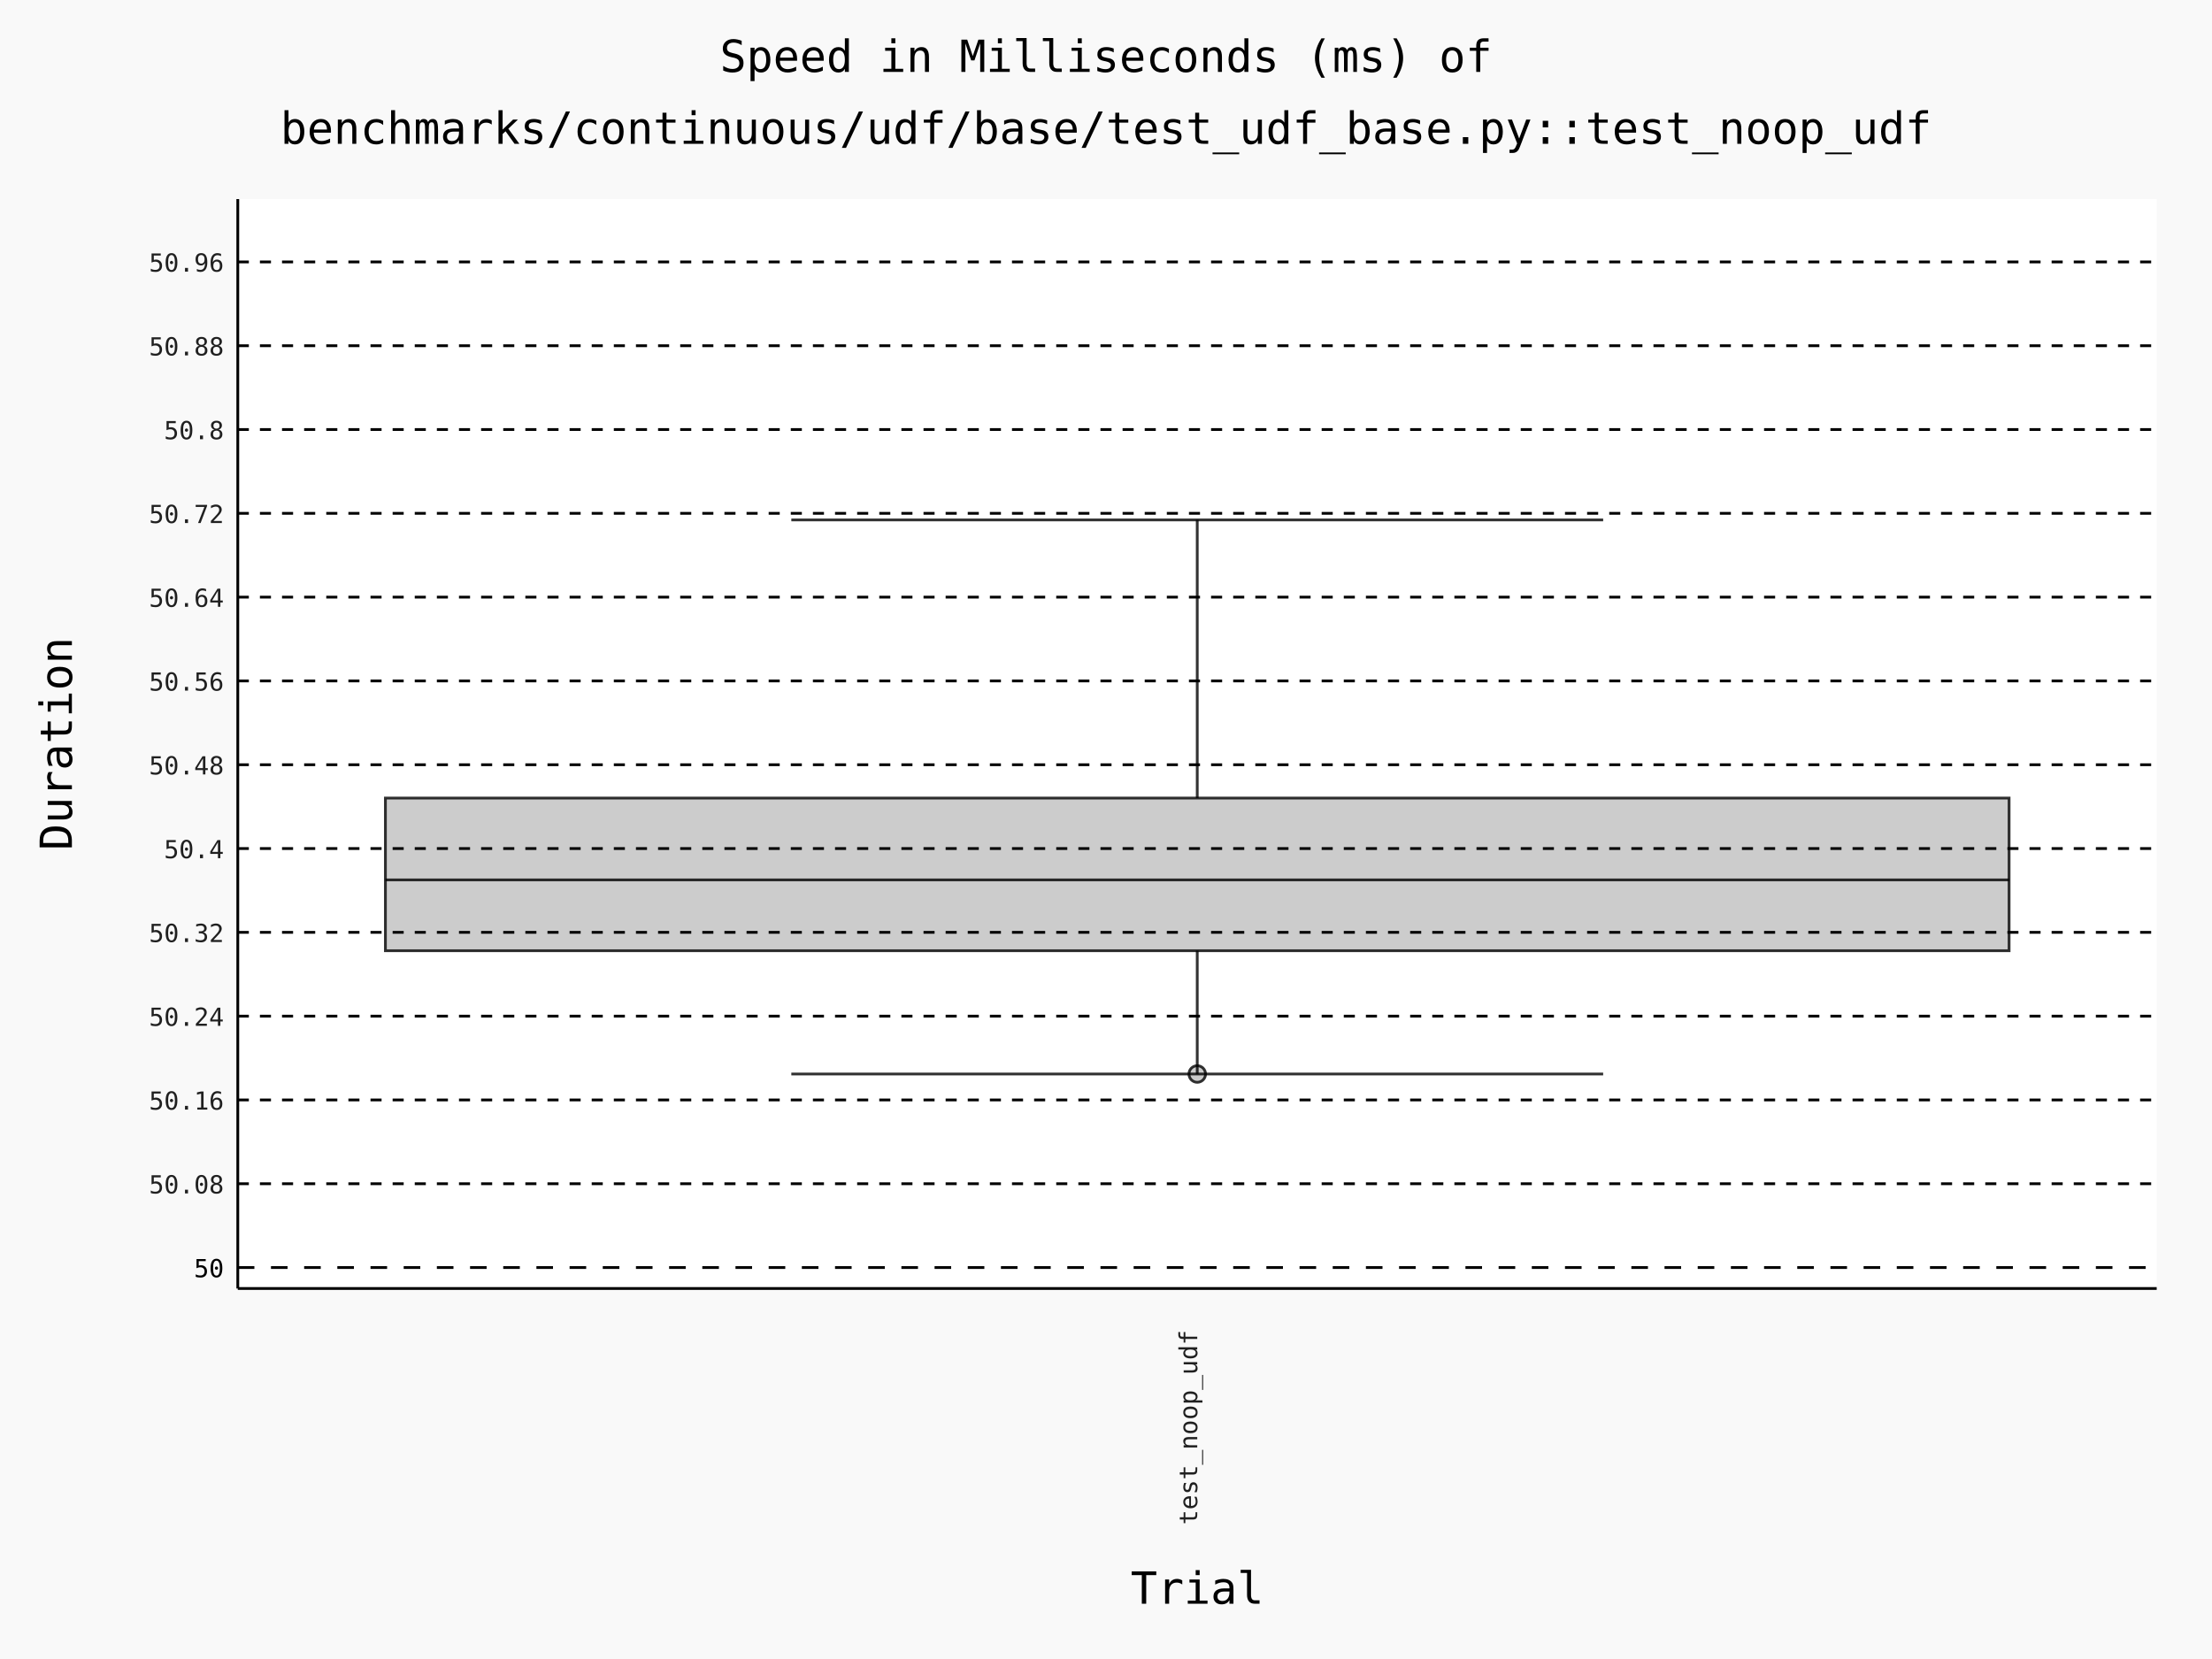
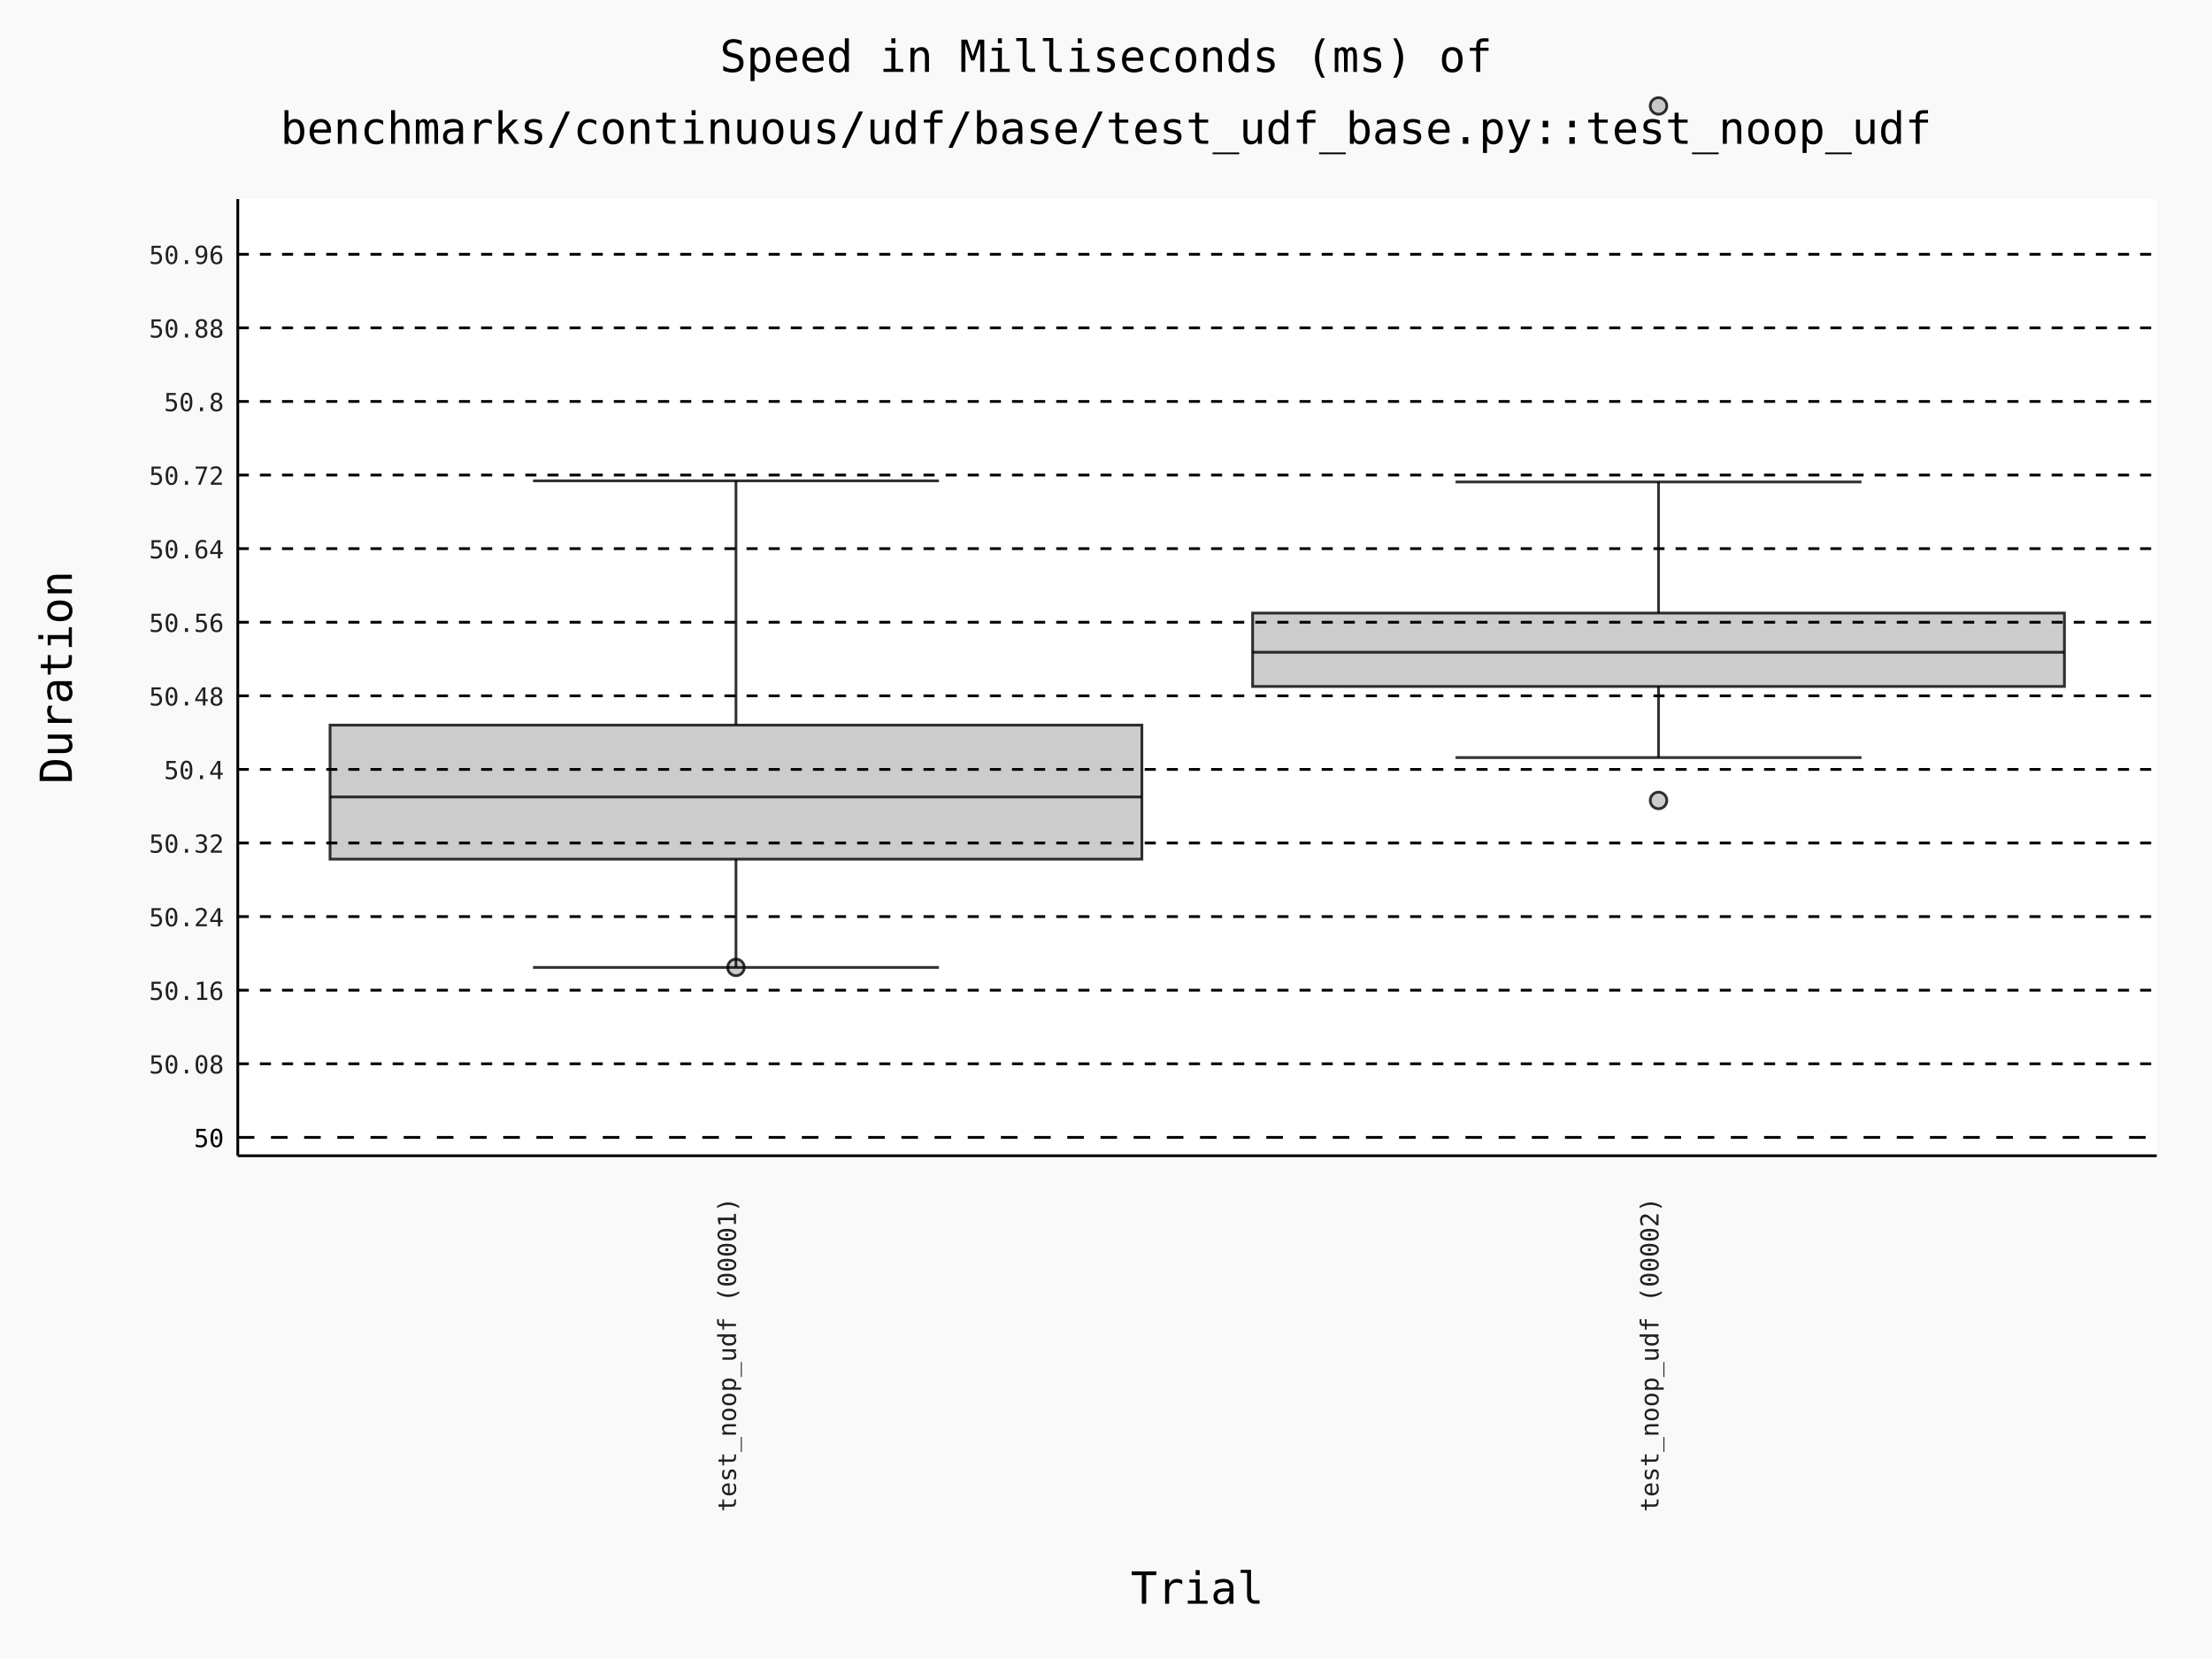
- <svg xmlns="http://www.w3.org/2000/svg" id="chart-77bd668f-9e37-47a2-afbc-ec57115e7f91" class="pygal-chart" viewBox="0 0 800 600">
+ <svg xmlns="http://www.w3.org/2000/svg" id="chart-9dee133d-2ed4-4df5-9466-b2bed8804240" class="pygal-chart" viewBox="0 0 800 600">
  <defs>
-     <style type="text/css">#chart-77bd668f-9e37-47a2-afbc-ec57115e7f91{-webkit-user-select:none;-webkit-font-smoothing:antialiased;font-family:Consolas,"Deja Vu Sans Mono","Bitstream Vera Sans Mono","Courier New",monospace}#chart-77bd668f-9e37-47a2-afbc-ec57115e7f91 .title{font-family:Consolas,"Deja Vu Sans Mono","Bitstream Vera Sans Mono","Courier New",monospace;font-size:16px}#chart-77bd668f-9e37-47a2-afbc-ec57115e7f91 .legends .legend text{font-family:Consolas,"Deja Vu Sans Mono","Bitstream Vera Sans Mono","Courier New",monospace;font-size:14px}#chart-77bd668f-9e37-47a2-afbc-ec57115e7f91 .axis text{font-family:Consolas,"Deja Vu Sans Mono","Bitstream Vera Sans Mono","Courier New",monospace;font-size:10px}#chart-77bd668f-9e37-47a2-afbc-ec57115e7f91 .axis text.major{font-family:Consolas,"Deja Vu Sans Mono","Bitstream Vera Sans Mono","Courier New",monospace;font-size:10px}#chart-77bd668f-9e37-47a2-afbc-ec57115e7f91 .text-overlay text.value{font-family:Consolas,"Deja Vu Sans Mono","Bitstream Vera Sans Mono","Courier New",monospace;font-size:16px}#chart-77bd668f-9e37-47a2-afbc-ec57115e7f91 .text-overlay text.label{font-family:Consolas,"Deja Vu Sans Mono","Bitstream Vera Sans Mono","Courier New",monospace;font-size:10px}#chart-77bd668f-9e37-47a2-afbc-ec57115e7f91 .tooltip{font-family:Consolas,"Deja Vu Sans Mono","Bitstream Vera Sans Mono","Courier New",monospace;font-size:14px}#chart-77bd668f-9e37-47a2-afbc-ec57115e7f91 text.no_data{font-family:Consolas,"Deja Vu Sans Mono","Bitstream Vera Sans Mono","Courier New",monospace;font-size:64px}
- #chart-77bd668f-9e37-47a2-afbc-ec57115e7f91{background-color:rgba(249,249,249,1)}#chart-77bd668f-9e37-47a2-afbc-ec57115e7f91 path,#chart-77bd668f-9e37-47a2-afbc-ec57115e7f91 line,#chart-77bd668f-9e37-47a2-afbc-ec57115e7f91 rect,#chart-77bd668f-9e37-47a2-afbc-ec57115e7f91 circle{-webkit-transition:150ms;-moz-transition:150ms;transition:150ms}#chart-77bd668f-9e37-47a2-afbc-ec57115e7f91 .graph &gt; .background{fill:rgba(249,249,249,1)}#chart-77bd668f-9e37-47a2-afbc-ec57115e7f91 .plot &gt; .background{fill:rgba(255,255,255,1)}#chart-77bd668f-9e37-47a2-afbc-ec57115e7f91 .graph{fill:rgba(0,0,0,.87)}#chart-77bd668f-9e37-47a2-afbc-ec57115e7f91 text.no_data{fill:rgba(0,0,0,1)}#chart-77bd668f-9e37-47a2-afbc-ec57115e7f91 .title{fill:rgba(0,0,0,1)}#chart-77bd668f-9e37-47a2-afbc-ec57115e7f91 .legends .legend text{fill:rgba(0,0,0,.87)}#chart-77bd668f-9e37-47a2-afbc-ec57115e7f91 .legends .legend:hover text{fill:rgba(0,0,0,1)}#chart-77bd668f-9e37-47a2-afbc-ec57115e7f91 .axis .line{stroke:rgba(0,0,0,1)}#chart-77bd668f-9e37-47a2-afbc-ec57115e7f91 .axis .guide.line{stroke:rgba(0,0,0,.54)}#chart-77bd668f-9e37-47a2-afbc-ec57115e7f91 .axis .major.line{stroke:rgba(0,0,0,.87)}#chart-77bd668f-9e37-47a2-afbc-ec57115e7f91 .axis text.major{fill:rgba(0,0,0,1)}#chart-77bd668f-9e37-47a2-afbc-ec57115e7f91 .axis.y .guides:hover .guide.line,#chart-77bd668f-9e37-47a2-afbc-ec57115e7f91 .line-graph .axis.x .guides:hover .guide.line,#chart-77bd668f-9e37-47a2-afbc-ec57115e7f91 .stackedline-graph .axis.x .guides:hover .guide.line,#chart-77bd668f-9e37-47a2-afbc-ec57115e7f91 .xy-graph .axis.x .guides:hover .guide.line{stroke:rgba(0,0,0,1)}#chart-77bd668f-9e37-47a2-afbc-ec57115e7f91 .axis .guides:hover text{fill:rgba(0,0,0,1)}#chart-77bd668f-9e37-47a2-afbc-ec57115e7f91 .reactive{fill-opacity:.7;stroke-opacity:.8;stroke-width:1}#chart-77bd668f-9e37-47a2-afbc-ec57115e7f91 .ci{stroke:rgba(0,0,0,.87)}#chart-77bd668f-9e37-47a2-afbc-ec57115e7f91 .reactive.active,#chart-77bd668f-9e37-47a2-afbc-ec57115e7f91 .active .reactive{fill-opacity:.8;stroke-opacity:.9;stroke-width:4}#chart-77bd668f-9e37-47a2-afbc-ec57115e7f91 .ci .reactive.active{stroke-width:1.5}#chart-77bd668f-9e37-47a2-afbc-ec57115e7f91 .series text{fill:rgba(0,0,0,1)}#chart-77bd668f-9e37-47a2-afbc-ec57115e7f91 .tooltip rect{fill:rgba(255,255,255,1);stroke:rgba(0,0,0,1);-webkit-transition:opacity 150ms;-moz-transition:opacity 150ms;transition:opacity 150ms}#chart-77bd668f-9e37-47a2-afbc-ec57115e7f91 .tooltip .label{fill:rgba(0,0,0,.87)}#chart-77bd668f-9e37-47a2-afbc-ec57115e7f91 .tooltip .label{fill:rgba(0,0,0,.87)}#chart-77bd668f-9e37-47a2-afbc-ec57115e7f91 .tooltip .legend{font-size:.8em;fill:rgba(0,0,0,.54)}#chart-77bd668f-9e37-47a2-afbc-ec57115e7f91 .tooltip .x_label{font-size:.6em;fill:rgba(0,0,0,1)}#chart-77bd668f-9e37-47a2-afbc-ec57115e7f91 .tooltip .xlink{font-size:.5em;text-decoration:underline}#chart-77bd668f-9e37-47a2-afbc-ec57115e7f91 .tooltip .value{font-size:1.5em}#chart-77bd668f-9e37-47a2-afbc-ec57115e7f91 .bound{font-size:.5em}#chart-77bd668f-9e37-47a2-afbc-ec57115e7f91 .max-value{font-size:.75em;fill:rgba(0,0,0,.54)}#chart-77bd668f-9e37-47a2-afbc-ec57115e7f91 .map-element{fill:rgba(255,255,255,1);stroke:rgba(0,0,0,.54) !important}#chart-77bd668f-9e37-47a2-afbc-ec57115e7f91 .map-element .reactive{fill-opacity:inherit;stroke-opacity:inherit}#chart-77bd668f-9e37-47a2-afbc-ec57115e7f91 .color-0,#chart-77bd668f-9e37-47a2-afbc-ec57115e7f91 .color-0 a:visited{stroke:#000000;fill:#000000}#chart-77bd668f-9e37-47a2-afbc-ec57115e7f91 .text-overlay .color-0 text{fill:white}
- #chart-77bd668f-9e37-47a2-afbc-ec57115e7f91 text.no_data{text-anchor:middle}#chart-77bd668f-9e37-47a2-afbc-ec57115e7f91 .guide.line{fill:none}#chart-77bd668f-9e37-47a2-afbc-ec57115e7f91 .centered{text-anchor:middle}#chart-77bd668f-9e37-47a2-afbc-ec57115e7f91 .title{text-anchor:middle}#chart-77bd668f-9e37-47a2-afbc-ec57115e7f91 .legends .legend text{fill-opacity:1}#chart-77bd668f-9e37-47a2-afbc-ec57115e7f91 .axis.x text{text-anchor:middle}#chart-77bd668f-9e37-47a2-afbc-ec57115e7f91 .axis.x:not(.web) text[transform]{text-anchor:start}#chart-77bd668f-9e37-47a2-afbc-ec57115e7f91 .axis.x:not(.web) text[transform].backwards{text-anchor:end}#chart-77bd668f-9e37-47a2-afbc-ec57115e7f91 .axis.y text{text-anchor:end}#chart-77bd668f-9e37-47a2-afbc-ec57115e7f91 .axis.y text[transform].backwards{text-anchor:start}#chart-77bd668f-9e37-47a2-afbc-ec57115e7f91 .axis.y2 text{text-anchor:start}#chart-77bd668f-9e37-47a2-afbc-ec57115e7f91 .axis.y2 text[transform].backwards{text-anchor:end}#chart-77bd668f-9e37-47a2-afbc-ec57115e7f91 .axis .guide.line{stroke-dasharray:4,4;stroke:black}#chart-77bd668f-9e37-47a2-afbc-ec57115e7f91 .axis .major.guide.line{stroke-dasharray:6,6;stroke:black}#chart-77bd668f-9e37-47a2-afbc-ec57115e7f91 .horizontal .axis.y .guide.line,#chart-77bd668f-9e37-47a2-afbc-ec57115e7f91 .horizontal .axis.y2 .guide.line,#chart-77bd668f-9e37-47a2-afbc-ec57115e7f91 .vertical .axis.x .guide.line{opacity:0}#chart-77bd668f-9e37-47a2-afbc-ec57115e7f91 .horizontal .axis.always_show .guide.line,#chart-77bd668f-9e37-47a2-afbc-ec57115e7f91 .vertical .axis.always_show .guide.line{opacity:1 !important}#chart-77bd668f-9e37-47a2-afbc-ec57115e7f91 .axis.y .guides:hover .guide.line,#chart-77bd668f-9e37-47a2-afbc-ec57115e7f91 .axis.y2 .guides:hover .guide.line,#chart-77bd668f-9e37-47a2-afbc-ec57115e7f91 .axis.x .guides:hover .guide.line{opacity:1}#chart-77bd668f-9e37-47a2-afbc-ec57115e7f91 .axis .guides:hover text{opacity:1}#chart-77bd668f-9e37-47a2-afbc-ec57115e7f91 .nofill{fill:none}#chart-77bd668f-9e37-47a2-afbc-ec57115e7f91 .subtle-fill{fill-opacity:.2}#chart-77bd668f-9e37-47a2-afbc-ec57115e7f91 .dot{stroke-width:1px;fill-opacity:1;stroke-opacity:1}#chart-77bd668f-9e37-47a2-afbc-ec57115e7f91 .dot.active{stroke-width:5px}#chart-77bd668f-9e37-47a2-afbc-ec57115e7f91 .dot.negative{fill:transparent}#chart-77bd668f-9e37-47a2-afbc-ec57115e7f91 text,#chart-77bd668f-9e37-47a2-afbc-ec57115e7f91 tspan{stroke:none !important}#chart-77bd668f-9e37-47a2-afbc-ec57115e7f91 .series text.active{opacity:1}#chart-77bd668f-9e37-47a2-afbc-ec57115e7f91 .tooltip rect{fill-opacity:.95;stroke-width:.5}#chart-77bd668f-9e37-47a2-afbc-ec57115e7f91 .tooltip text{fill-opacity:1}#chart-77bd668f-9e37-47a2-afbc-ec57115e7f91 .showable{visibility:hidden}#chart-77bd668f-9e37-47a2-afbc-ec57115e7f91 .showable.shown{visibility:visible}#chart-77bd668f-9e37-47a2-afbc-ec57115e7f91 .gauge-background{fill:rgba(229,229,229,1);stroke:none}#chart-77bd668f-9e37-47a2-afbc-ec57115e7f91 .bg-lines{stroke:rgba(249,249,249,1);stroke-width:2px}
+     <style type="text/css">#chart-9dee133d-2ed4-4df5-9466-b2bed8804240{-webkit-user-select:none;-webkit-font-smoothing:antialiased;font-family:Consolas,"Deja Vu Sans Mono","Bitstream Vera Sans Mono","Courier New",monospace}#chart-9dee133d-2ed4-4df5-9466-b2bed8804240 .title{font-family:Consolas,"Deja Vu Sans Mono","Bitstream Vera Sans Mono","Courier New",monospace;font-size:16px}#chart-9dee133d-2ed4-4df5-9466-b2bed8804240 .legends .legend text{font-family:Consolas,"Deja Vu Sans Mono","Bitstream Vera Sans Mono","Courier New",monospace;font-size:14px}#chart-9dee133d-2ed4-4df5-9466-b2bed8804240 .axis text{font-family:Consolas,"Deja Vu Sans Mono","Bitstream Vera Sans Mono","Courier New",monospace;font-size:10px}#chart-9dee133d-2ed4-4df5-9466-b2bed8804240 .axis text.major{font-family:Consolas,"Deja Vu Sans Mono","Bitstream Vera Sans Mono","Courier New",monospace;font-size:10px}#chart-9dee133d-2ed4-4df5-9466-b2bed8804240 .text-overlay text.value{font-family:Consolas,"Deja Vu Sans Mono","Bitstream Vera Sans Mono","Courier New",monospace;font-size:16px}#chart-9dee133d-2ed4-4df5-9466-b2bed8804240 .text-overlay text.label{font-family:Consolas,"Deja Vu Sans Mono","Bitstream Vera Sans Mono","Courier New",monospace;font-size:10px}#chart-9dee133d-2ed4-4df5-9466-b2bed8804240 .tooltip{font-family:Consolas,"Deja Vu Sans Mono","Bitstream Vera Sans Mono","Courier New",monospace;font-size:14px}#chart-9dee133d-2ed4-4df5-9466-b2bed8804240 text.no_data{font-family:Consolas,"Deja Vu Sans Mono","Bitstream Vera Sans Mono","Courier New",monospace;font-size:64px}
+ #chart-9dee133d-2ed4-4df5-9466-b2bed8804240{background-color:rgba(249,249,249,1)}#chart-9dee133d-2ed4-4df5-9466-b2bed8804240 path,#chart-9dee133d-2ed4-4df5-9466-b2bed8804240 line,#chart-9dee133d-2ed4-4df5-9466-b2bed8804240 rect,#chart-9dee133d-2ed4-4df5-9466-b2bed8804240 circle{-webkit-transition:150ms;-moz-transition:150ms;transition:150ms}#chart-9dee133d-2ed4-4df5-9466-b2bed8804240 .graph &gt; .background{fill:rgba(249,249,249,1)}#chart-9dee133d-2ed4-4df5-9466-b2bed8804240 .plot &gt; .background{fill:rgba(255,255,255,1)}#chart-9dee133d-2ed4-4df5-9466-b2bed8804240 .graph{fill:rgba(0,0,0,.87)}#chart-9dee133d-2ed4-4df5-9466-b2bed8804240 text.no_data{fill:rgba(0,0,0,1)}#chart-9dee133d-2ed4-4df5-9466-b2bed8804240 .title{fill:rgba(0,0,0,1)}#chart-9dee133d-2ed4-4df5-9466-b2bed8804240 .legends .legend text{fill:rgba(0,0,0,.87)}#chart-9dee133d-2ed4-4df5-9466-b2bed8804240 .legends .legend:hover text{fill:rgba(0,0,0,1)}#chart-9dee133d-2ed4-4df5-9466-b2bed8804240 .axis .line{stroke:rgba(0,0,0,1)}#chart-9dee133d-2ed4-4df5-9466-b2bed8804240 .axis .guide.line{stroke:rgba(0,0,0,.54)}#chart-9dee133d-2ed4-4df5-9466-b2bed8804240 .axis .major.line{stroke:rgba(0,0,0,.87)}#chart-9dee133d-2ed4-4df5-9466-b2bed8804240 .axis text.major{fill:rgba(0,0,0,1)}#chart-9dee133d-2ed4-4df5-9466-b2bed8804240 .axis.y .guides:hover .guide.line,#chart-9dee133d-2ed4-4df5-9466-b2bed8804240 .line-graph .axis.x .guides:hover .guide.line,#chart-9dee133d-2ed4-4df5-9466-b2bed8804240 .stackedline-graph .axis.x .guides:hover .guide.line,#chart-9dee133d-2ed4-4df5-9466-b2bed8804240 .xy-graph .axis.x .guides:hover .guide.line{stroke:rgba(0,0,0,1)}#chart-9dee133d-2ed4-4df5-9466-b2bed8804240 .axis .guides:hover text{fill:rgba(0,0,0,1)}#chart-9dee133d-2ed4-4df5-9466-b2bed8804240 .reactive{fill-opacity:.7;stroke-opacity:.8;stroke-width:1}#chart-9dee133d-2ed4-4df5-9466-b2bed8804240 .ci{stroke:rgba(0,0,0,.87)}#chart-9dee133d-2ed4-4df5-9466-b2bed8804240 .reactive.active,#chart-9dee133d-2ed4-4df5-9466-b2bed8804240 .active .reactive{fill-opacity:.8;stroke-opacity:.9;stroke-width:4}#chart-9dee133d-2ed4-4df5-9466-b2bed8804240 .ci .reactive.active{stroke-width:1.5}#chart-9dee133d-2ed4-4df5-9466-b2bed8804240 .series text{fill:rgba(0,0,0,1)}#chart-9dee133d-2ed4-4df5-9466-b2bed8804240 .tooltip rect{fill:rgba(255,255,255,1);stroke:rgba(0,0,0,1);-webkit-transition:opacity 150ms;-moz-transition:opacity 150ms;transition:opacity 150ms}#chart-9dee133d-2ed4-4df5-9466-b2bed8804240 .tooltip .label{fill:rgba(0,0,0,.87)}#chart-9dee133d-2ed4-4df5-9466-b2bed8804240 .tooltip .label{fill:rgba(0,0,0,.87)}#chart-9dee133d-2ed4-4df5-9466-b2bed8804240 .tooltip .legend{font-size:.8em;fill:rgba(0,0,0,.54)}#chart-9dee133d-2ed4-4df5-9466-b2bed8804240 .tooltip .x_label{font-size:.6em;fill:rgba(0,0,0,1)}#chart-9dee133d-2ed4-4df5-9466-b2bed8804240 .tooltip .xlink{font-size:.5em;text-decoration:underline}#chart-9dee133d-2ed4-4df5-9466-b2bed8804240 .tooltip .value{font-size:1.5em}#chart-9dee133d-2ed4-4df5-9466-b2bed8804240 .bound{font-size:.5em}#chart-9dee133d-2ed4-4df5-9466-b2bed8804240 .max-value{font-size:.75em;fill:rgba(0,0,0,.54)}#chart-9dee133d-2ed4-4df5-9466-b2bed8804240 .map-element{fill:rgba(255,255,255,1);stroke:rgba(0,0,0,.54) !important}#chart-9dee133d-2ed4-4df5-9466-b2bed8804240 .map-element .reactive{fill-opacity:inherit;stroke-opacity:inherit}#chart-9dee133d-2ed4-4df5-9466-b2bed8804240 .color-0,#chart-9dee133d-2ed4-4df5-9466-b2bed8804240 .color-0 a:visited{stroke:#000000;fill:#000000}#chart-9dee133d-2ed4-4df5-9466-b2bed8804240 .color-1,#chart-9dee133d-2ed4-4df5-9466-b2bed8804240 .color-1 a:visited{stroke:#000000;fill:#000000}#chart-9dee133d-2ed4-4df5-9466-b2bed8804240 .text-overlay .color-0 text{fill:white}#chart-9dee133d-2ed4-4df5-9466-b2bed8804240 .text-overlay .color-1 text{fill:white}
+ #chart-9dee133d-2ed4-4df5-9466-b2bed8804240 text.no_data{text-anchor:middle}#chart-9dee133d-2ed4-4df5-9466-b2bed8804240 .guide.line{fill:none}#chart-9dee133d-2ed4-4df5-9466-b2bed8804240 .centered{text-anchor:middle}#chart-9dee133d-2ed4-4df5-9466-b2bed8804240 .title{text-anchor:middle}#chart-9dee133d-2ed4-4df5-9466-b2bed8804240 .legends .legend text{fill-opacity:1}#chart-9dee133d-2ed4-4df5-9466-b2bed8804240 .axis.x text{text-anchor:middle}#chart-9dee133d-2ed4-4df5-9466-b2bed8804240 .axis.x:not(.web) text[transform]{text-anchor:start}#chart-9dee133d-2ed4-4df5-9466-b2bed8804240 .axis.x:not(.web) text[transform].backwards{text-anchor:end}#chart-9dee133d-2ed4-4df5-9466-b2bed8804240 .axis.y text{text-anchor:end}#chart-9dee133d-2ed4-4df5-9466-b2bed8804240 .axis.y text[transform].backwards{text-anchor:start}#chart-9dee133d-2ed4-4df5-9466-b2bed8804240 .axis.y2 text{text-anchor:start}#chart-9dee133d-2ed4-4df5-9466-b2bed8804240 .axis.y2 text[transform].backwards{text-anchor:end}#chart-9dee133d-2ed4-4df5-9466-b2bed8804240 .axis .guide.line{stroke-dasharray:4,4;stroke:black}#chart-9dee133d-2ed4-4df5-9466-b2bed8804240 .axis .major.guide.line{stroke-dasharray:6,6;stroke:black}#chart-9dee133d-2ed4-4df5-9466-b2bed8804240 .horizontal .axis.y .guide.line,#chart-9dee133d-2ed4-4df5-9466-b2bed8804240 .horizontal .axis.y2 .guide.line,#chart-9dee133d-2ed4-4df5-9466-b2bed8804240 .vertical .axis.x .guide.line{opacity:0}#chart-9dee133d-2ed4-4df5-9466-b2bed8804240 .horizontal .axis.always_show .guide.line,#chart-9dee133d-2ed4-4df5-9466-b2bed8804240 .vertical .axis.always_show .guide.line{opacity:1 !important}#chart-9dee133d-2ed4-4df5-9466-b2bed8804240 .axis.y .guides:hover .guide.line,#chart-9dee133d-2ed4-4df5-9466-b2bed8804240 .axis.y2 .guides:hover .guide.line,#chart-9dee133d-2ed4-4df5-9466-b2bed8804240 .axis.x .guides:hover .guide.line{opacity:1}#chart-9dee133d-2ed4-4df5-9466-b2bed8804240 .axis .guides:hover text{opacity:1}#chart-9dee133d-2ed4-4df5-9466-b2bed8804240 .nofill{fill:none}#chart-9dee133d-2ed4-4df5-9466-b2bed8804240 .subtle-fill{fill-opacity:.2}#chart-9dee133d-2ed4-4df5-9466-b2bed8804240 .dot{stroke-width:1px;fill-opacity:1;stroke-opacity:1}#chart-9dee133d-2ed4-4df5-9466-b2bed8804240 .dot.active{stroke-width:5px}#chart-9dee133d-2ed4-4df5-9466-b2bed8804240 .dot.negative{fill:transparent}#chart-9dee133d-2ed4-4df5-9466-b2bed8804240 text,#chart-9dee133d-2ed4-4df5-9466-b2bed8804240 tspan{stroke:none !important}#chart-9dee133d-2ed4-4df5-9466-b2bed8804240 .series text.active{opacity:1}#chart-9dee133d-2ed4-4df5-9466-b2bed8804240 .tooltip rect{fill-opacity:.95;stroke-width:.5}#chart-9dee133d-2ed4-4df5-9466-b2bed8804240 .tooltip text{fill-opacity:1}#chart-9dee133d-2ed4-4df5-9466-b2bed8804240 .showable{visibility:hidden}#chart-9dee133d-2ed4-4df5-9466-b2bed8804240 .showable.shown{visibility:visible}#chart-9dee133d-2ed4-4df5-9466-b2bed8804240 .gauge-background{fill:rgba(229,229,229,1);stroke:none}#chart-9dee133d-2ed4-4df5-9466-b2bed8804240 .bg-lines{stroke:rgba(249,249,249,1);stroke-width:2px}
.tooltip .value{font-size:1em !important}.axis text{font-size:9px !important}</style>
  </defs>
  <g class="graph custombox-graph vertical">
    <rect x="0" y="0" width="800" height="600" class="background" />
    <g transform="translate(86, 72)" class="plot">
-       <rect x="0" y="0" width="694.0" height="394.0" class="background" />
+       <rect x="0" y="0" width="694.0" height="346.0" class="background" />
      <g class="axis y always_show">
-         <path d="M0 394 h694" class="line" />
+         <path d="M0 346 h694" class="line" />
        <g class="guides">
-           <path d="M0 386.423 h694" class="major guide line" />
-           <text x="-5" y="389.923" class="major">50</text>
+           <path d="M0 339.346 h694" class="major guide line" />
+           <text x="-5" y="342.846" class="major">50</text>
        </g>
        <g class="guides">
-           <path d="M0 356.115 h694" class="guide line" />
-           <text x="-5" y="359.615" class="">50.08</text>
+           <path d="M0 312.731 h694" class="guide line" />
+           <text x="-5" y="316.231" class="">50.08</text>
        </g>
        <g class="guides">
-           <path d="M0 325.808 h694" class="guide line" />
-           <text x="-5" y="329.308" class="">50.16</text>
+           <path d="M0 286.115 h694" class="guide line" />
+           <text x="-5" y="289.615" class="">50.16</text>
        </g>
        <g class="guides">
-           <path d="M0 295.5 h694" class="guide line" />
-           <text x="-5" y="299" class="">50.24</text>
+           <path d="M0 259.5 h694" class="guide line" />
+           <text x="-5" y="263" class="">50.24</text>
        </g>
        <g class="guides">
-           <path d="M0 265.192 h694" class="guide line" />
-           <text x="-5" y="268.692" class="">50.32</text>
+           <path d="M0 232.885 h694" class="guide line" />
+           <text x="-5" y="236.385" class="">50.32</text>
        </g>
        <g class="guides">
-           <path d="M0 234.885 h694" class="guide line" />
-           <text x="-5" y="238.385" class="">50.4</text>
+           <path d="M0 206.269 h694" class="guide line" />
+           <text x="-5" y="209.769" class="">50.4</text>
        </g>
        <g class="guides">
-           <path d="M0 204.577 h694" class="guide line" />
-           <text x="-5" y="208.077" class="">50.48</text>
+           <path d="M0 179.654 h694" class="guide line" />
+           <text x="-5" y="183.154" class="">50.48</text>
        </g>
        <g class="guides">
-           <path d="M0 174.269 h694" class="guide line" />
-           <text x="-5" y="177.769" class="">50.56</text>
+           <path d="M0 153.038 h694" class="guide line" />
+           <text x="-5" y="156.538" class="">50.56</text>
        </g>
        <g class="guides">
-           <path d="M0 143.962 h694" class="guide line" />
-           <text x="-5" y="147.462" class="">50.64</text>
+           <path d="M0 126.423 h694" class="guide line" />
+           <text x="-5" y="129.923" class="">50.64</text>
        </g>
        <g class="guides">
-           <path d="M0 113.654 h694" class="guide line" />
-           <text x="-5" y="117.154" class="">50.72</text>
+           <path d="M0 99.808 h694" class="guide line" />
+           <text x="-5" y="103.308" class="">50.72</text>
        </g>
        <g class="guides">
-           <path d="M0 83.346 h694" class="guide line" />
-           <text x="-5" y="86.846" class="">50.8</text>
+           <path d="M0 73.192 h694" class="guide line" />
+           <text x="-5" y="76.692" class="">50.8</text>
        </g>
        <g class="guides">
-           <path d="M0 53.038 h694" class="guide line" />
-           <text x="-5" y="56.538" class="">50.88</text>
+           <path d="M0 46.577 h694" class="guide line" />
+           <text x="-5" y="50.077" class="">50.88</text>
        </g>
        <g class="guides">
-           <path d="M0 22.731 h694" class="guide line" />
-           <text x="-5" y="26.231" class="">50.96</text>
+           <path d="M0 19.962 h694" class="guide line" />
+           <text x="-5" y="23.462" class="">50.96</text>
        </g>
      </g>
      <g class="axis x">
-         <path d="M0 0 v394" class="line" />
+         <path d="M0 0 v346" class="line" />
        <g class="guides">
-           <path d="M347 0 v394" class="guide line" />
-           <text x="347.0" y="409.0" class="backwards" transform="rotate(270 347 409)">test_noop_udf</text>
+           <path d="M180.173 0 v346" class="guide line" />
+           <text x="180.173" y="361.0" class="backwards" transform="rotate(270 180.1731 361)">test_noop_udf (00001)</text>
+         </g>
+         <g class="guides">
+           <path d="M513.827 0 v346" class="guide line" />
+           <text x="513.827" y="361.0" class="backwards" transform="rotate(270 513.8269 361)">test_noop_udf (00002)</text>
        </g>
      </g>
      <g class="series serie-0 color-0">
        <g class="boxes">
          <g class="box">
-             <path stroke-width="3" d="M200.192 316.43 L493.808 316.43" class="reactive tooltip-trigger" />
-             <path stroke-width="3" d="M53.385 246.229 L640.615 246.229" class="reactive tooltip-trigger" />
-             <path stroke-width="3" d="M200.192 116.038 L493.808 116.038" class="reactive tooltip-trigger" />
-             <path stroke-width="2" d="M347 316.43 L347 271.847" class="reactive tooltip-trigger" />
-             <path stroke-width="2" d="M347 116.038 L347 216.629" class="reactive tooltip-trigger" />
-             <rect x="53.385" y="216.629" height="55.218" width="587.231" class="subtle-fill reactive tooltip-trigger" />
-             <circle cx="347" cy="316.43" r="3" class="subtle-fill reactive tooltip-trigger" />
-             <circle cx="347" cy="-784.871" r="3" class="subtle-fill reactive tooltip-trigger" />
+             <path stroke-width="3" d="M106.769 277.88 L253.577 277.88" class="reactive tooltip-trigger" />
+             <path stroke-width="3" d="M33.365 216.232 L326.981 216.232" class="reactive tooltip-trigger" />
+             <path stroke-width="3" d="M106.769 101.901 L253.577 101.901" class="reactive tooltip-trigger" />
+             <path stroke-width="2" d="M180.173 277.88 L180.173 238.729" class="reactive tooltip-trigger" />
+             <path stroke-width="2" d="M180.173 101.901 L180.173 190.237" class="reactive tooltip-trigger" />
+             <rect x="33.365" y="190.237" height="48.491" width="293.615" class="subtle-fill reactive tooltip-trigger" />
+             <circle cx="180.173" cy="277.88" r="3" class="subtle-fill reactive tooltip-trigger" />
+             <circle cx="180.173" cy="-689.252" r="3" class="subtle-fill reactive tooltip-trigger" />
+           </g>
+         </g>
+       </g>
+       <g class="series serie-1 color-1">
+         <g class="boxes">
+           <g class="box">
+             <path stroke-width="3" d="M440.423 201.986 L587.231 201.986" class="reactive tooltip-trigger" />
+             <path stroke-width="3" d="M367.019 163.893 L660.635 163.893" class="reactive tooltip-trigger" />
+             <path stroke-width="3" d="M440.423 102.303 L587.231 102.303" class="reactive tooltip-trigger" />
+             <path stroke-width="2" d="M513.827 201.986 L513.827 176.275" class="reactive tooltip-trigger" />
+             <path stroke-width="2" d="M513.827 102.303 L513.827 149.719" class="reactive tooltip-trigger" />
+             <rect x="367.019" y="149.719" height="26.555" width="293.615" class="subtle-fill reactive tooltip-trigger" />
+             <circle cx="513.827" cy="217.493" r="3" class="subtle-fill reactive tooltip-trigger" />
+             <circle cx="513.827" cy="-33.678" r="3" class="subtle-fill reactive tooltip-trigger" />
          </g>
        </g>
      </g>
    </g>
    <g class="titles">
      <text x="400.0" y="26" class="title plot_title">Speed in Milliseconds (ms) of</text>
      <text x="400.0" y="52" class="title plot_title">benchmarks/continuous/udf/base/test_udf_base.py::test_noop_udf</text>
      <text x="433.0" y="580.0" class="title">Trial</text>
-       <text x="0" y="295.0" class="title" transform="rotate(-90 0 269)">Duration</text>
+       <text x="0" y="271.0" class="title" transform="rotate(-90 0 245)">Duration</text>
    </g>
    <g transform="translate(86, 72)" class="plot overlay">
      <g class="series serie-0 color-0" />
+       <g class="series serie-1 color-1" />
    </g>
    <g transform="translate(86, 72)" class="plot text-overlay">
      <g class="series serie-0 color-0" />
+       <g class="series serie-1 color-1" />
    </g>
    <g transform="translate(86, 72)" class="plot tooltip-overlay">
      <g transform="translate(0 0)" style="opacity: 0" class="tooltip">
        <rect rx="0" ry="0" width="0" height="0" class="tooltip-box" />
        <g class="text" />
      </g>
    </g>
  </g>
</svg>
